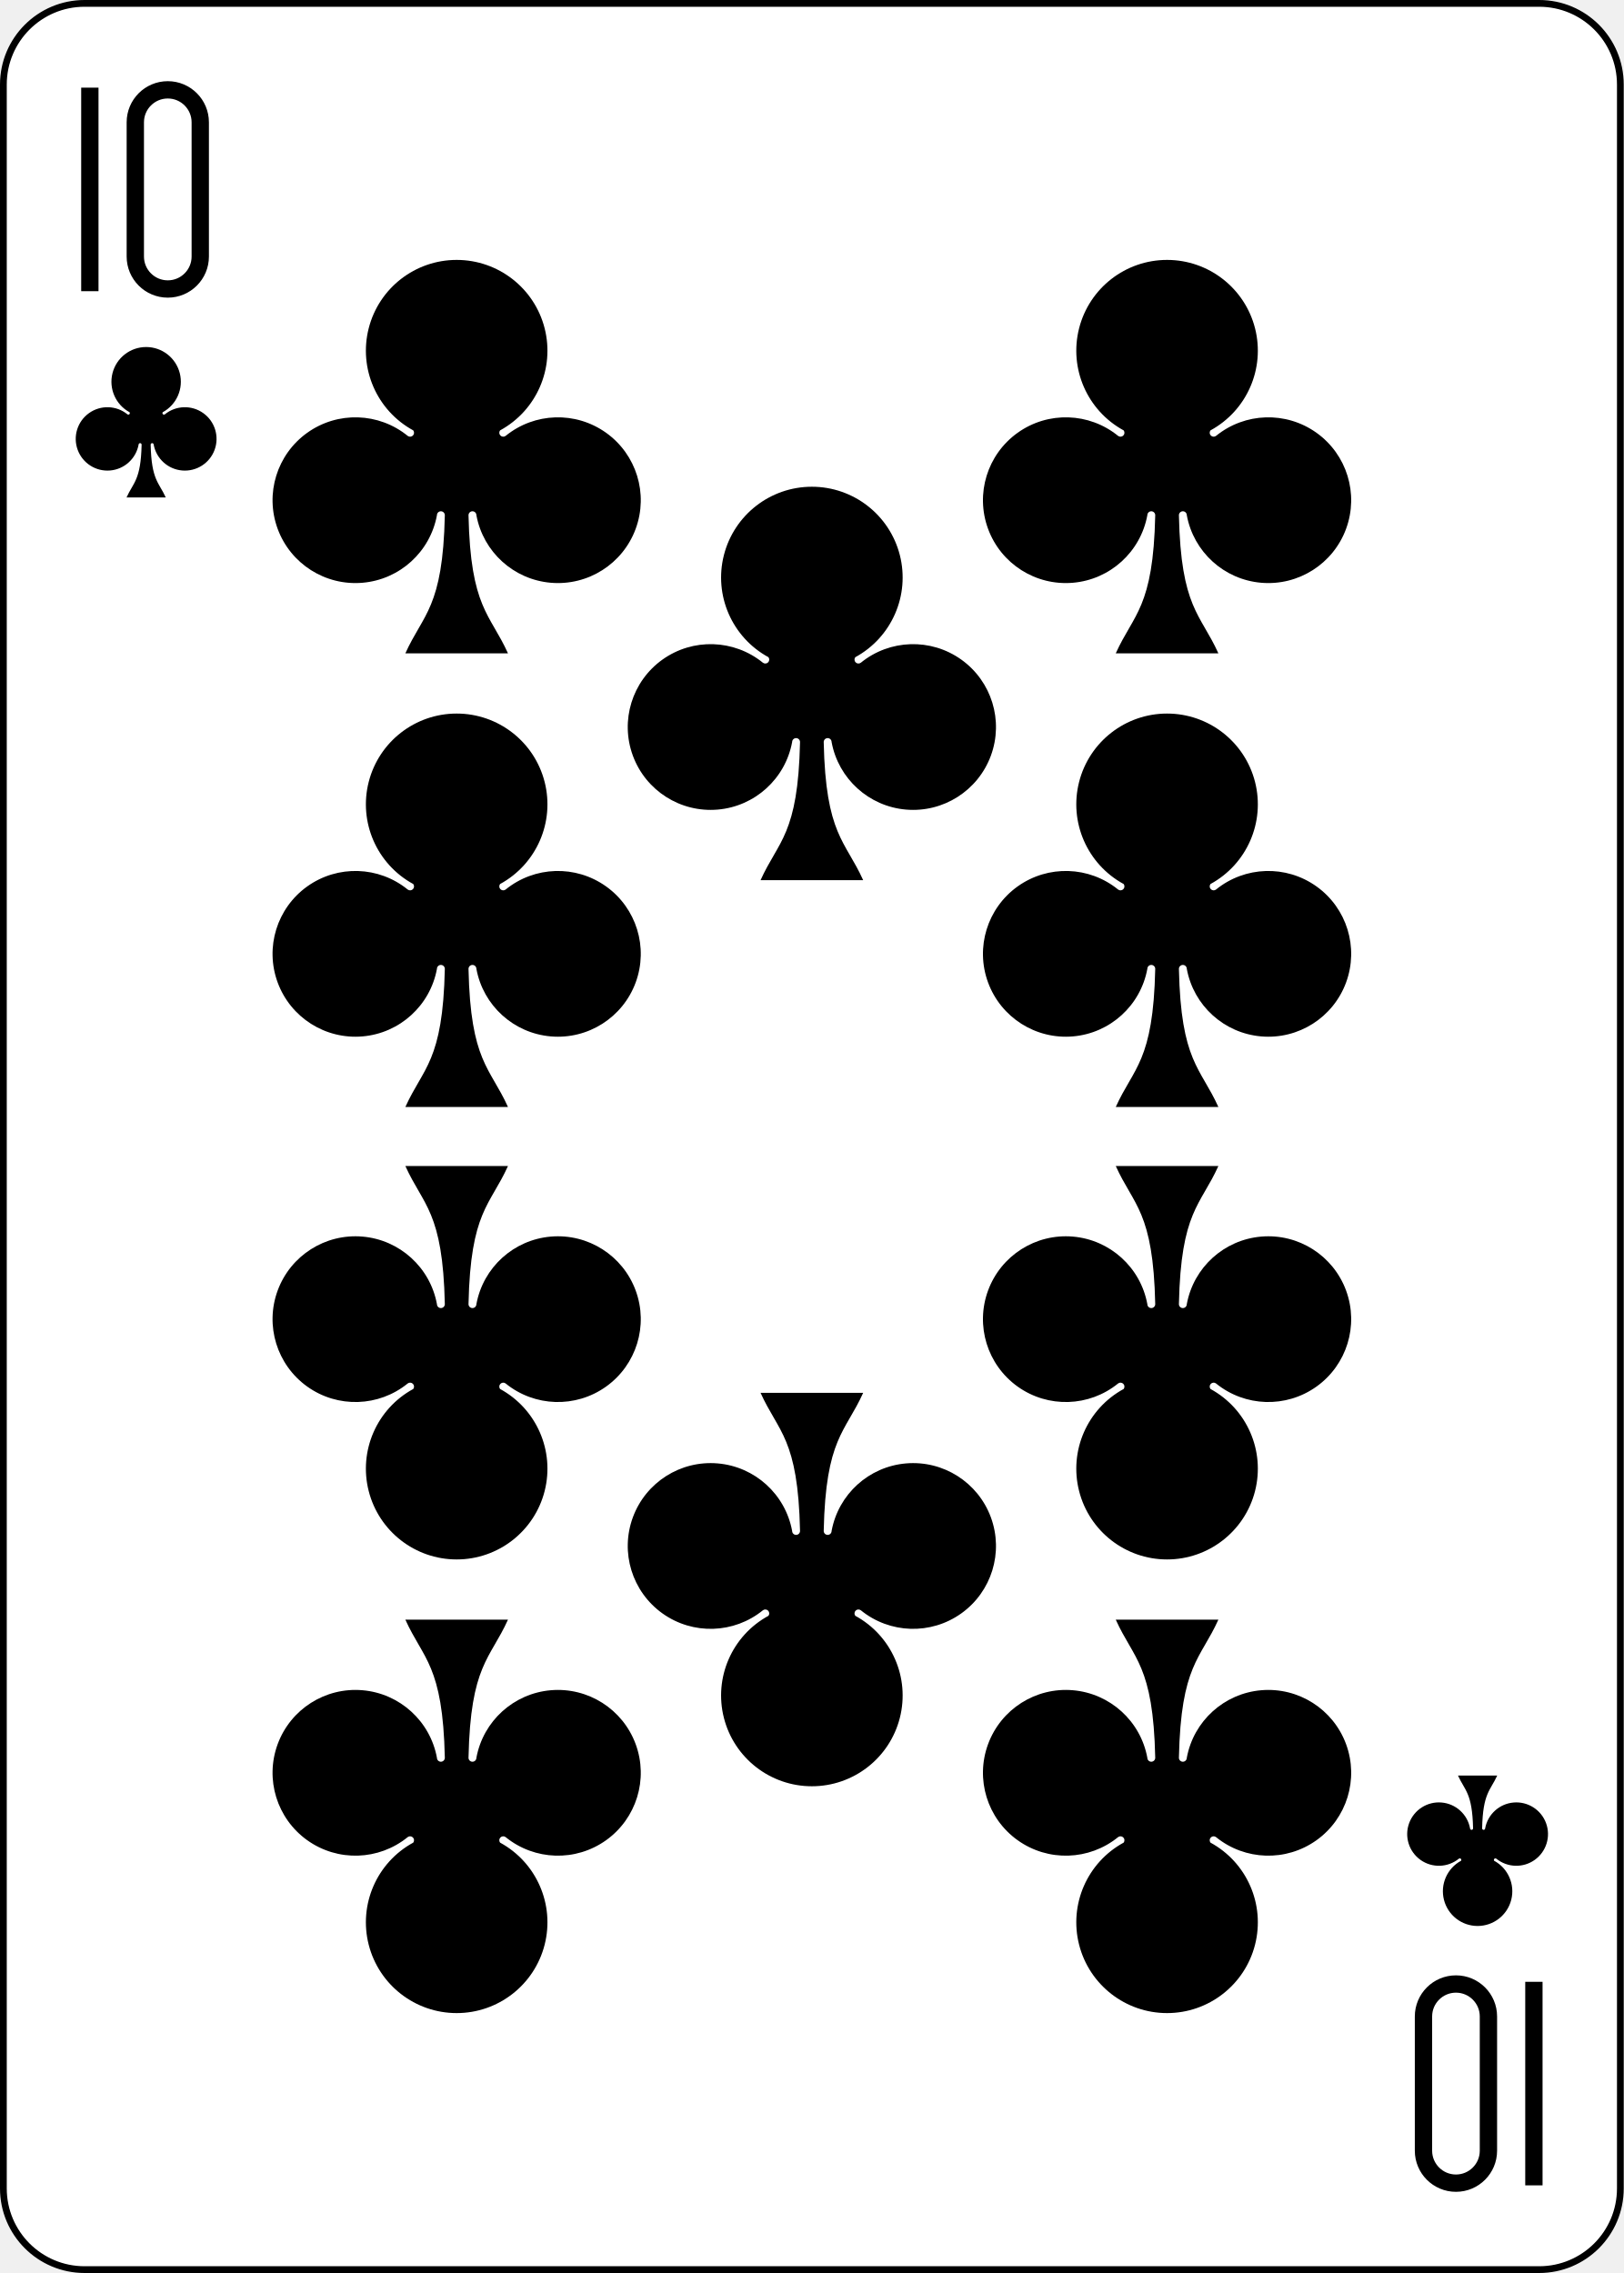
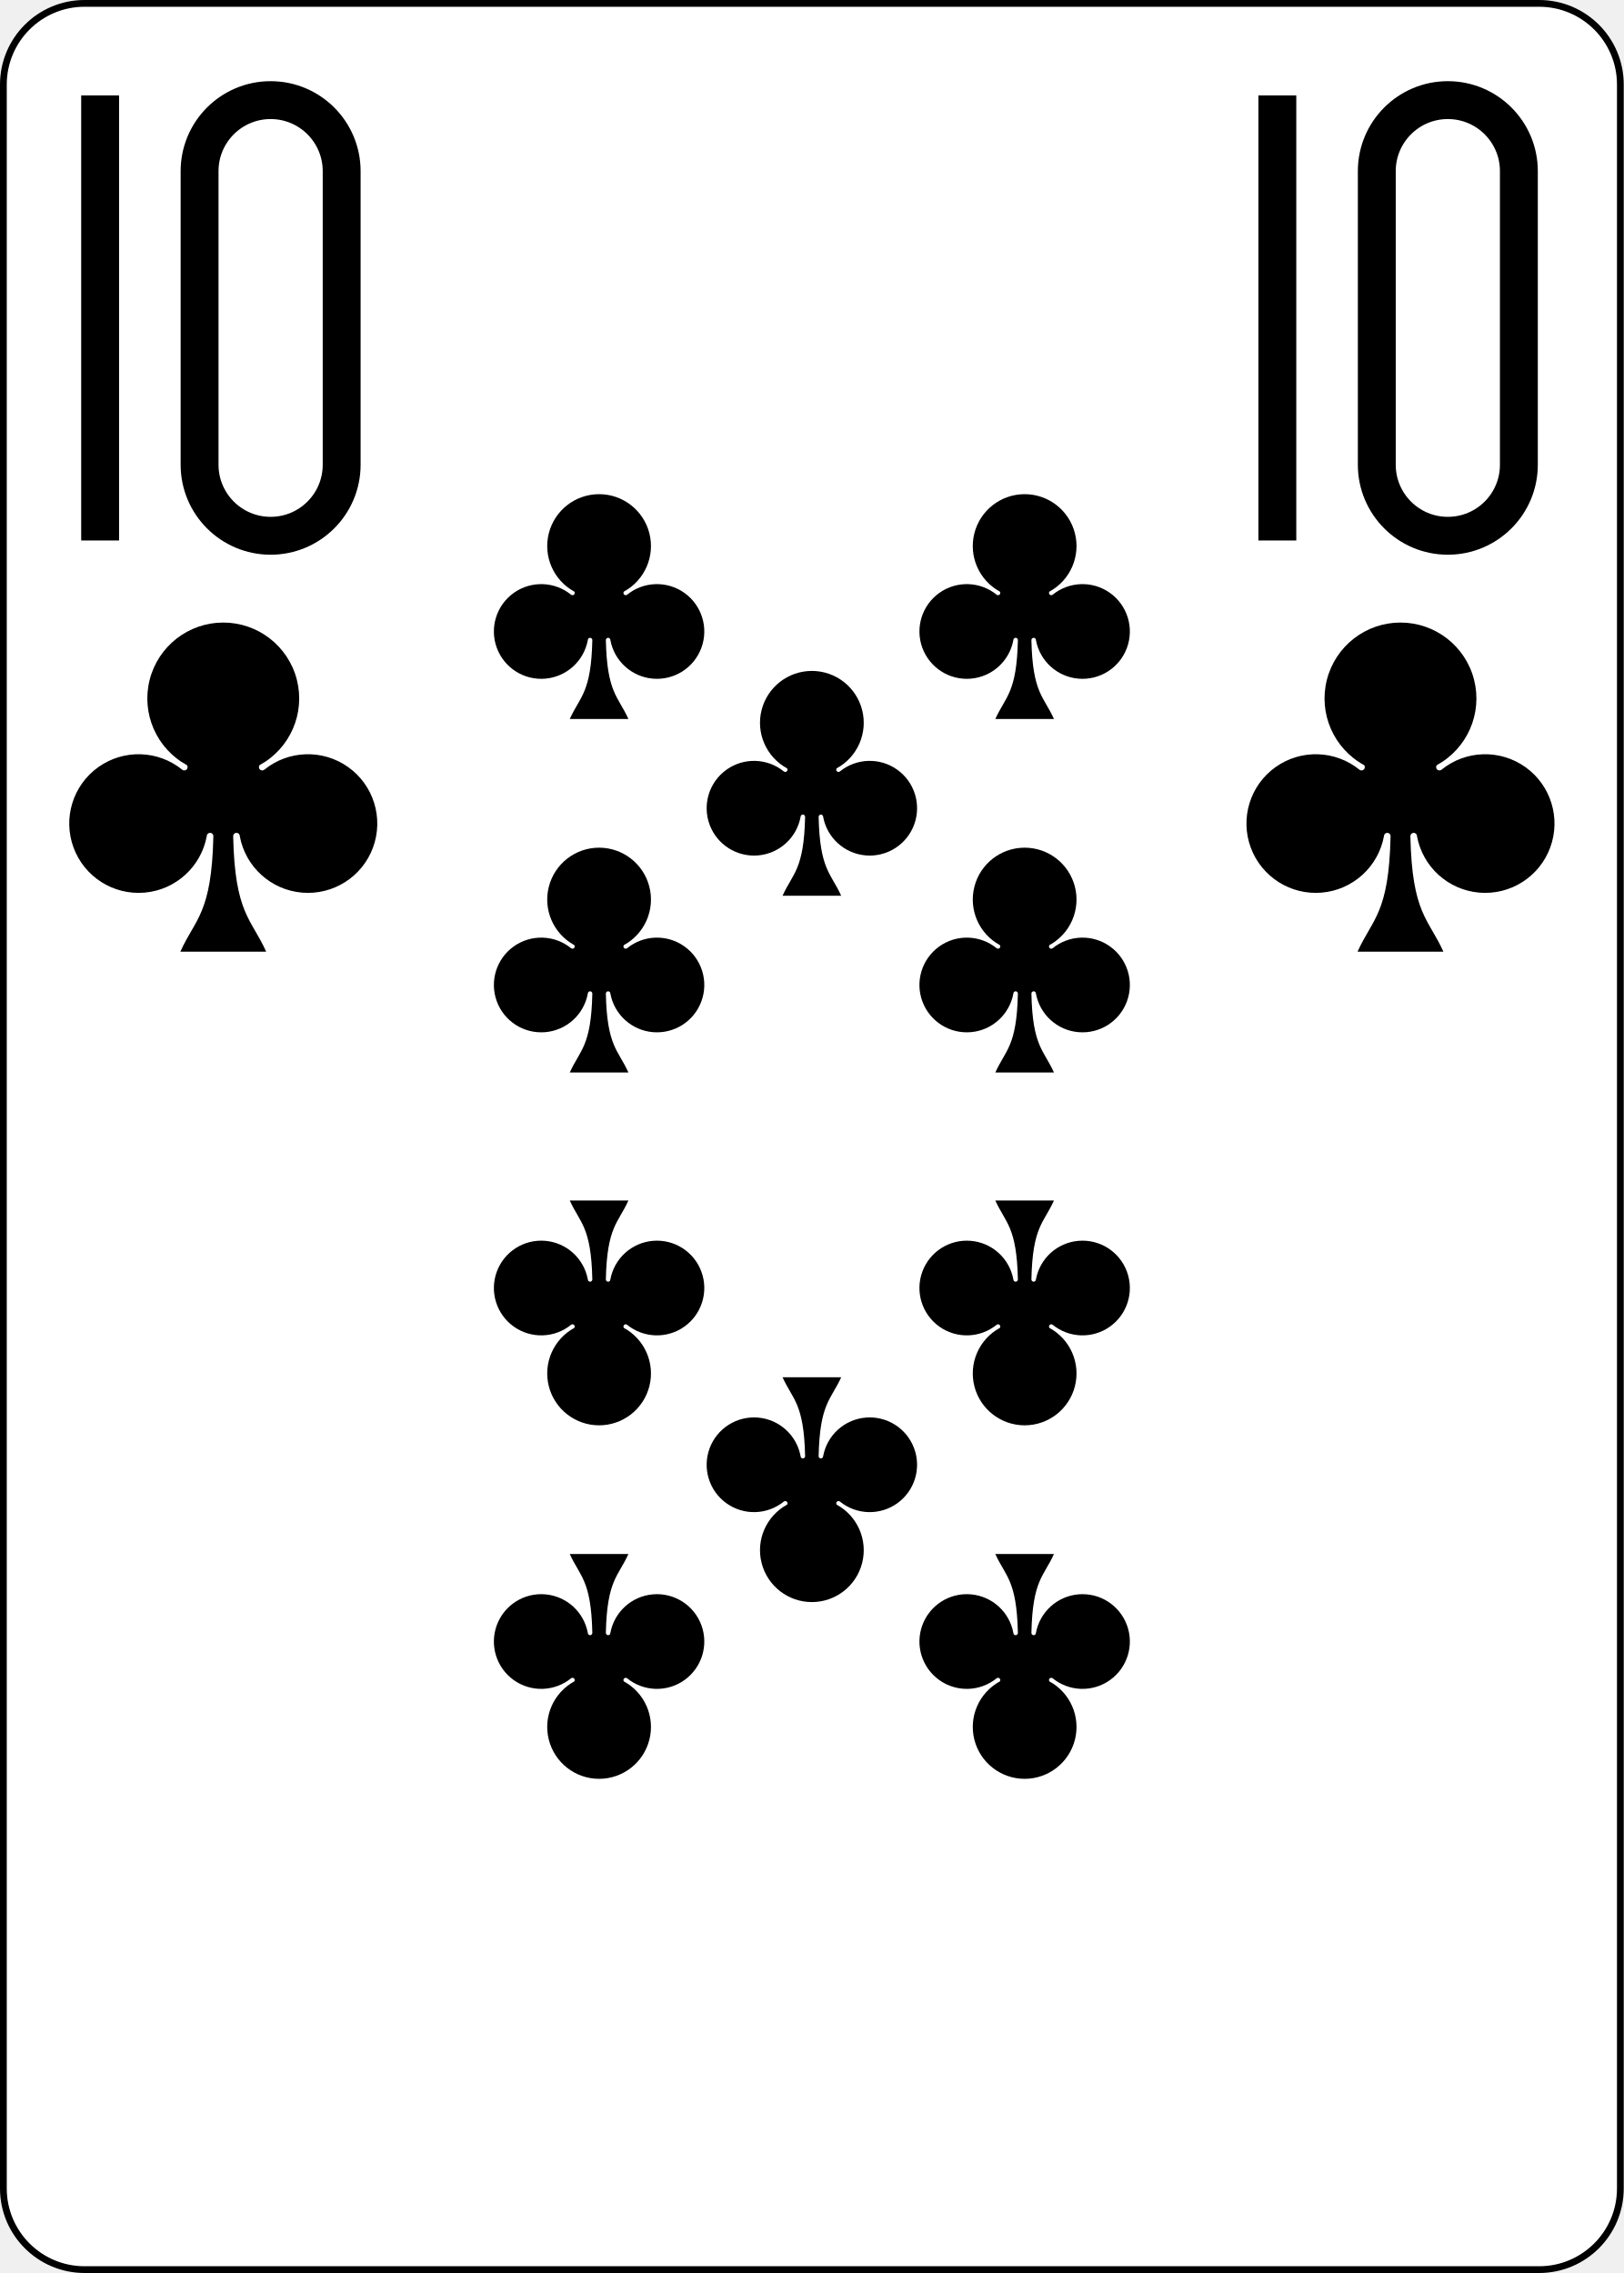
<svg xmlns="http://www.w3.org/2000/svg" xmlns:xlink="http://www.w3.org/1999/xlink" class="card" face="TC" height="3.5in" preserveAspectRatio="none" viewBox="-120 -168 240 336" width="2.5in">
+   <symbol id="SCT" viewBox="-600 -600 1200 1200" preserveAspectRatio="xMinYMid">
+     <path d="M30 150C35 385 85 400 130 500L-130 500C-85 400 -35 385 -30 150A10 10 0 0 0 -50 150A210 210 0 1 1 -124 -51A10 10 0 0 0 -110 -65A230 230 0 1 1 110 -65A10 10 0 0 0 124 -51A210 210 0 1 1 50 150A10 10 0 0 0 30 150Z" fill="black" />
+   </symbol>
+   <symbol id="VCT" viewBox="-500 -500 1000 1000" preserveAspectRatio="xMinYMid">
+     <path d="M-260 430L-260 -430M-50 0L-50 -310A150 150 0 0 1 250 -310L250 310A150 150 0 0 1 -50 310Z" stroke="black" stroke-width="80" stroke-linecap="square" stroke-miterlimit="1.5" fill="none" />
+   </symbol>
  <defs>
-     <symbol id="SCT" viewBox="-600 -600 1200 1200" preserveAspectRatio="xMinYMid">
-       <path d="M30 150C35 385 85 400 130 500L-130 500C-85 400 -35 385 -30 150A10 10 0 0 0 -50 150A210 210 0 1 1 -124 -51A10 10 0 0 0 -110 -65A230 230 0 1 1 110 -65A10 10 0 0 0 124 -51A210 210 0 1 1 50 150A10 10 0 0 0 30 150Z" fill="black" />
-     </symbol>
-     <symbol id="VCT" viewBox="-500 -500 1000 1000" preserveAspectRatio="xMinYMid">
-       <path d="M-260 430L-260 -430M-50 0L-50 -310A150 150 0 0 1 250 -310L250 310A150 150 0 0 1 -50 310Z" stroke="black" stroke-width="80" stroke-linecap="square" stroke-miterlimit="1.5" fill="none" />
-     </symbol>
+     <rect id="XCT" width="104" height="200" x="-52" y="-100" />
  </defs>
  <rect width="239" height="335" x="-119.5" y="-167.5" rx="12" ry="12" fill="white" stroke="black" />
-   <use xlink:href="#VCT" height="32" width="32" x="-114.4" y="-156" />
-   <use xlink:href="#SCT" height="26.769" width="26.769" x="-111.784" y="-119" />
-   <use xlink:href="#SCT" height="70" width="70" x="-87.501" y="-135.588" />
-   <use xlink:href="#SCT" height="70" width="70" x="17.501" y="-135.588" />
-   <use xlink:href="#SCT" height="70" width="70" x="-87.501" y="-68.529" />
-   <use xlink:href="#SCT" height="70" width="70" x="17.501" y="-68.529" />
-   <use xlink:href="#SCT" height="70" width="70" x="-35" y="-102.058" />
+   <use xlink:href="#XCT" stroke="white" fill="white" />
+   <use xlink:href="#VCT" height="70" x="-122" y="-156" />
+   <use xlink:href="#VCT" height="70" x="52" y="-156" />
+   <use xlink:href="#SCT" height="58.558" x="-116.279" y="-81" />
+   <use xlink:href="#SCT" height="58.558" x="57.721" y="-81" />
+   <use xlink:href="#SCT" height="40" x="-51.45" y="-98.384" />
+   <use xlink:href="#SCT" height="40" x="11.45" y="-98.384" />
+   <use xlink:href="#SCT" height="40" x="-51.45" y="-46.128" />
+   <use xlink:href="#SCT" height="40" x="11.45" y="-46.128" />
+   <use xlink:href="#SCT" height="40" x="-20" y="-72.256" />
  <g transform="rotate(180)">
-     <use xlink:href="#VCT" height="32" width="32" x="-114.4" y="-156" />
-     <use xlink:href="#SCT" height="26.769" width="26.769" x="-111.784" y="-119" />
-     <use xlink:href="#SCT" height="70" width="70" x="-87.501" y="-135.588" />
-     <use xlink:href="#SCT" height="70" width="70" x="17.501" y="-135.588" />
-     <use xlink:href="#SCT" height="70" width="70" x="-87.501" y="-68.529" />
-     <use xlink:href="#SCT" height="70" width="70" x="17.501" y="-68.529" />
-     <use xlink:href="#SCT" height="70" width="70" x="-35" y="-102.058" />
+     <use xlink:href="#SCT" height="40" x="-51.45" y="-98.384" />
+     <use xlink:href="#SCT" height="40" x="11.45" y="-98.384" />
+     <use xlink:href="#SCT" height="40" x="-51.45" y="-46.128" />
+     <use xlink:href="#SCT" height="40" x="11.45" y="-46.128" />
+     <use xlink:href="#SCT" height="40" x="-20" y="-72.256" />
  </g>
</svg>
